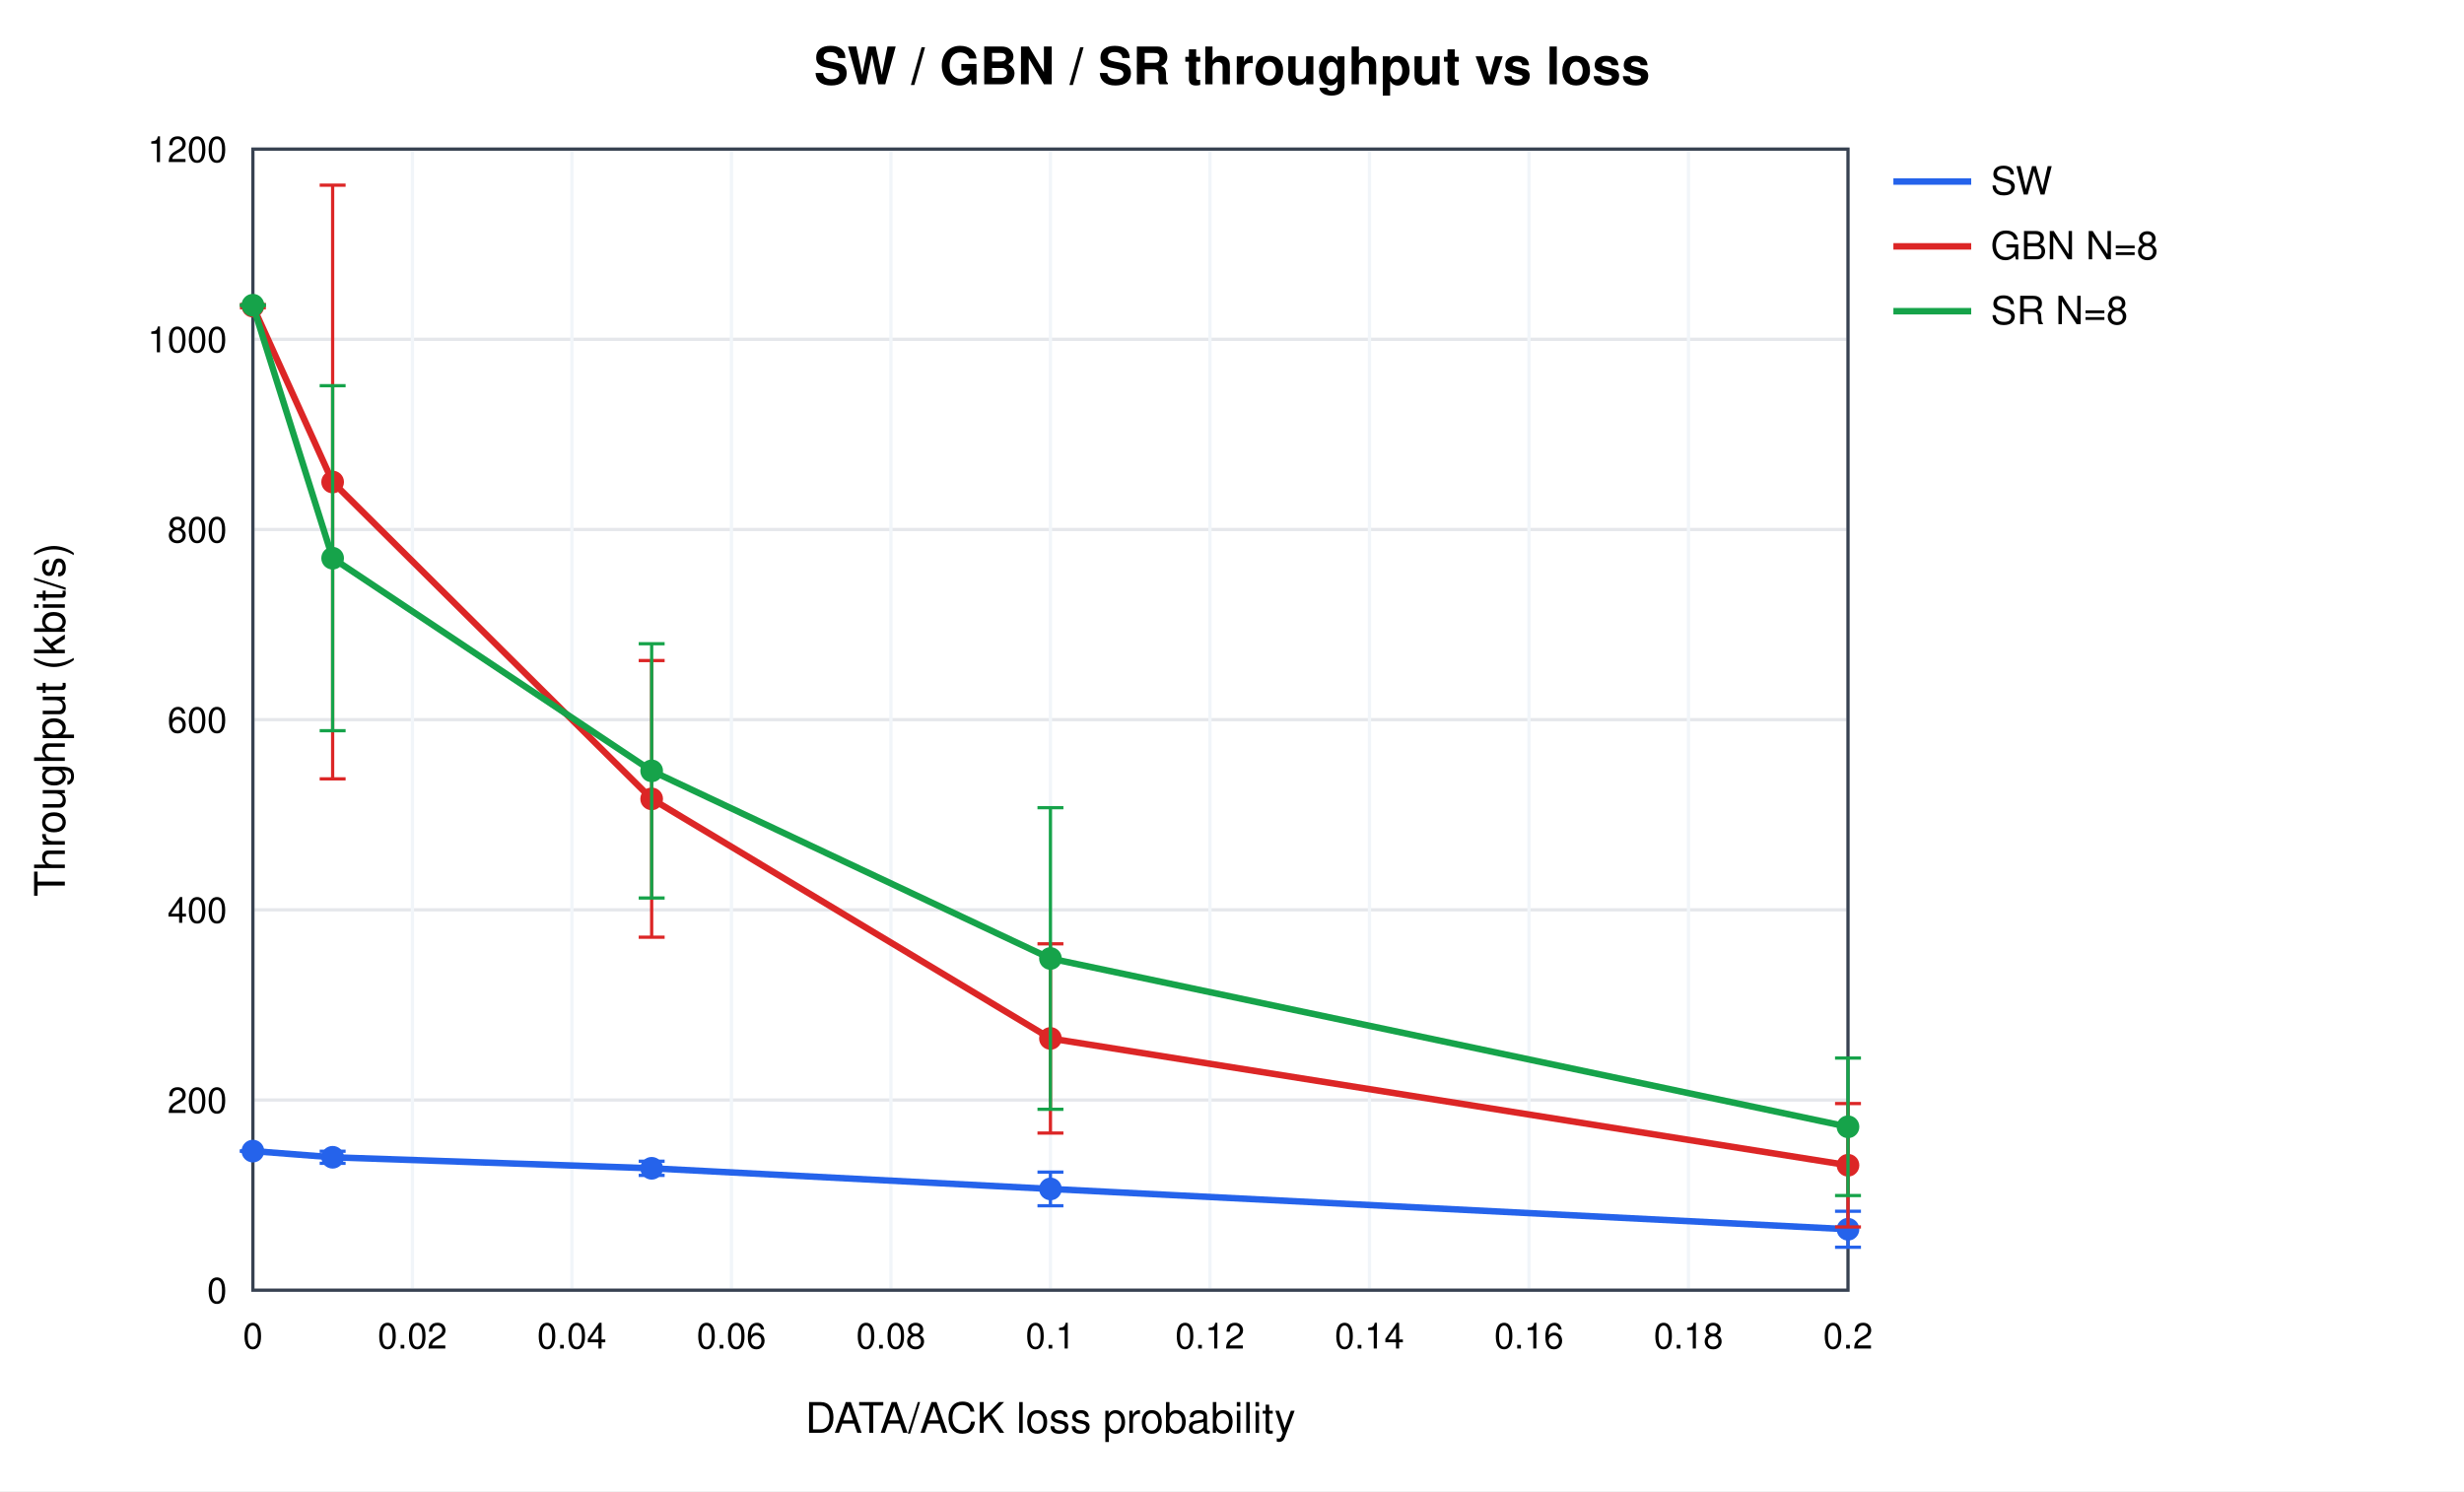
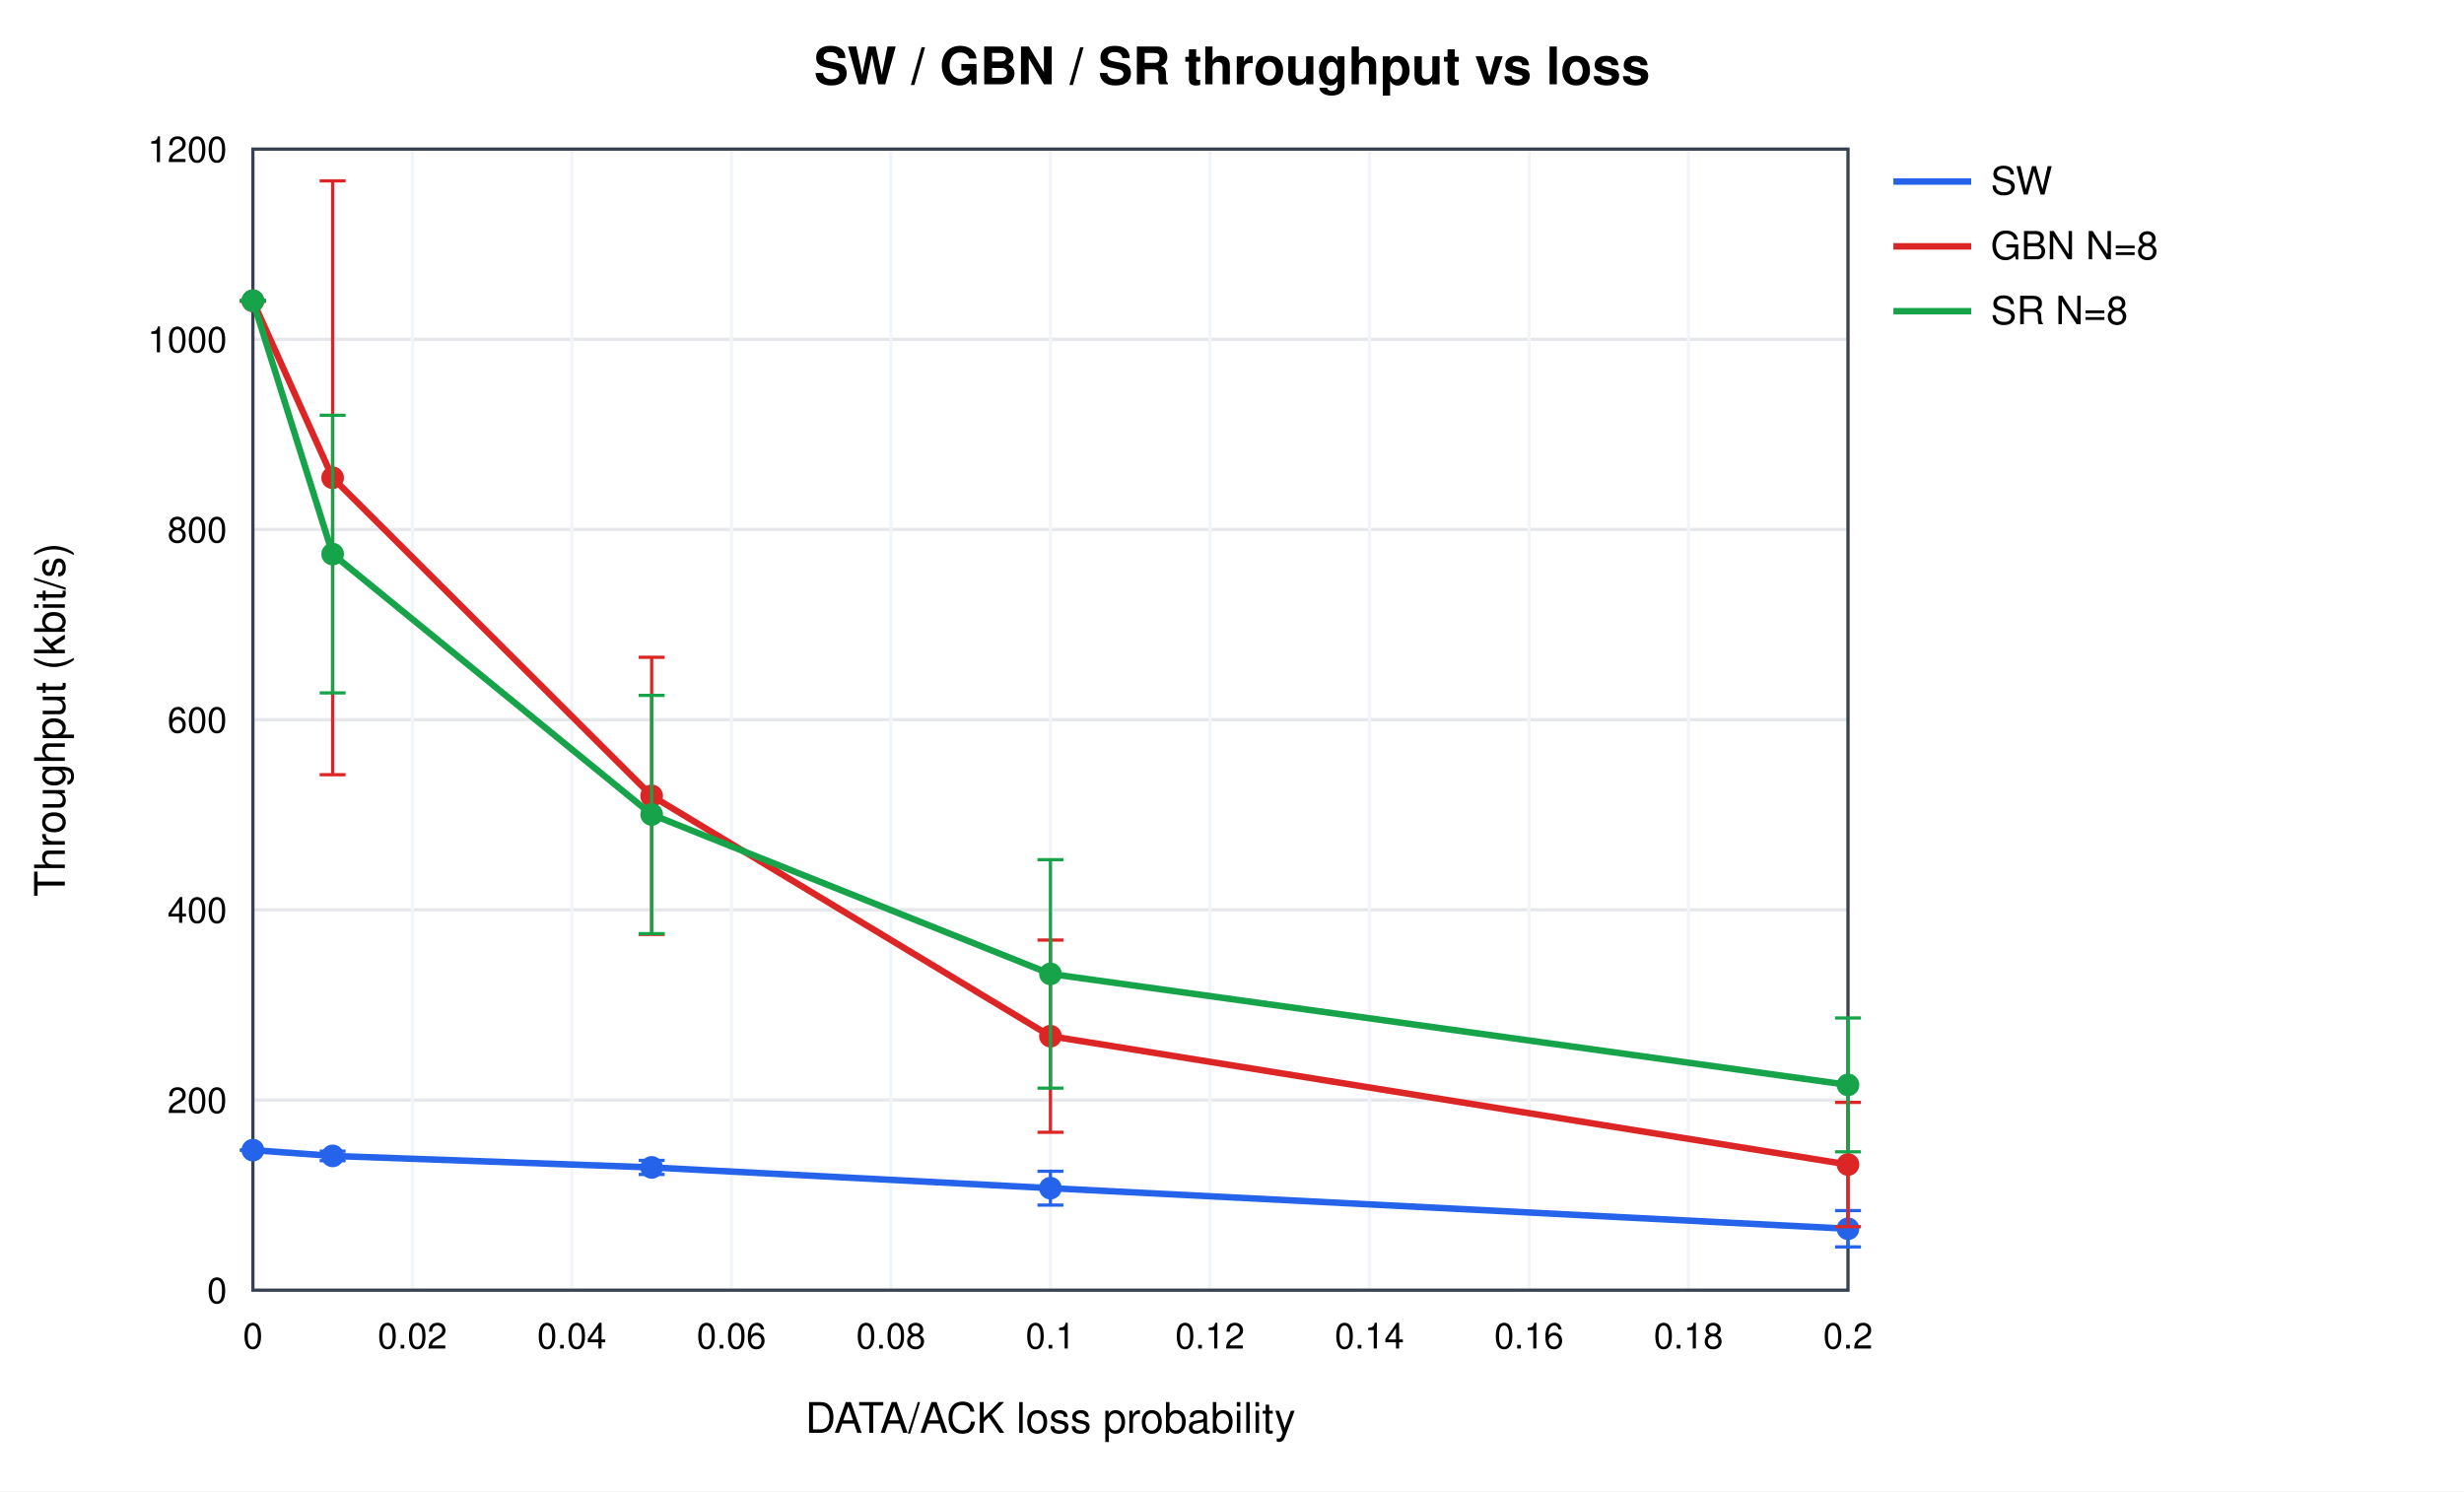
<svg xmlns="http://www.w3.org/2000/svg" width="760" height="460" viewBox="0 0 760 460" font-family="Helvetica, Arial, sans-serif">
  <rect width="100%" height="100%" fill="#ffffff" />
  <text x="380" y="26" text-anchor="middle" font-size="16" font-weight="bold">SW / GBN / SR throughput vs loss</text>
  <line x1="78" y1="398" x2="570" y2="398" stroke="#e5e7eb" />
  <text x="70" y="402" text-anchor="end" font-size="11">0</text>
  <line x1="78" y1="339.333" x2="570" y2="339.333" stroke="#e5e7eb" />
  <text x="70" y="343.333" text-anchor="end" font-size="11">200</text>
  <line x1="78" y1="280.667" x2="570" y2="280.667" stroke="#e5e7eb" />
  <text x="70" y="284.667" text-anchor="end" font-size="11">400</text>
  <line x1="78" y1="222" x2="570" y2="222" stroke="#e5e7eb" />
  <text x="70" y="226" text-anchor="end" font-size="11">600</text>
  <line x1="78" y1="163.333" x2="570" y2="163.333" stroke="#e5e7eb" />
  <text x="70" y="167.333" text-anchor="end" font-size="11">800</text>
  <line x1="78" y1="104.667" x2="570" y2="104.667" stroke="#e5e7eb" />
  <text x="70" y="108.667" text-anchor="end" font-size="11">1000</text>
  <line x1="78" y1="46" x2="570" y2="46" stroke="#e5e7eb" />
  <text x="70" y="50" text-anchor="end" font-size="11">1200</text>
  <line x1="78" y1="46" x2="78" y2="398" stroke="#f1f5f9" />
  <text x="78" y="416" text-anchor="middle" font-size="11">0</text>
  <line x1="127.2" y1="46" x2="127.2" y2="398" stroke="#f1f5f9" />
  <text x="127.2" y="416" text-anchor="middle" font-size="11">0.02</text>
  <line x1="176.4" y1="46" x2="176.4" y2="398" stroke="#f1f5f9" />
  <text x="176.4" y="416" text-anchor="middle" font-size="11">0.04</text>
  <line x1="225.6" y1="46" x2="225.6" y2="398" stroke="#f1f5f9" />
  <text x="225.6" y="416" text-anchor="middle" font-size="11">0.06</text>
  <line x1="274.8" y1="46" x2="274.8" y2="398" stroke="#f1f5f9" />
  <text x="274.8" y="416" text-anchor="middle" font-size="11">0.08</text>
  <line x1="324" y1="46" x2="324" y2="398" stroke="#f1f5f9" />
  <text x="324" y="416" text-anchor="middle" font-size="11">0.1</text>
  <line x1="373.2" y1="46" x2="373.2" y2="398" stroke="#f1f5f9" />
  <text x="373.2" y="416" text-anchor="middle" font-size="11">0.12</text>
  <line x1="422.4" y1="46" x2="422.4" y2="398" stroke="#f1f5f9" />
  <text x="422.4" y="416" text-anchor="middle" font-size="11">0.14</text>
  <line x1="471.6" y1="46" x2="471.6" y2="398" stroke="#f1f5f9" />
  <text x="471.6" y="416" text-anchor="middle" font-size="11">0.16</text>
  <line x1="520.8" y1="46" x2="520.8" y2="398" stroke="#f1f5f9" />
  <text x="520.8" y="416" text-anchor="middle" font-size="11">0.18</text>
  <line x1="570" y1="46" x2="570" y2="398" stroke="#f1f5f9" />
  <text x="570" y="416" text-anchor="middle" font-size="11">0.2</text>
  <rect x="78" y="46" width="492" height="352" fill="none" stroke="#374151" />
  <text x="324" y="442" text-anchor="middle" font-size="13">DATA/ACK loss probability</text>
  <text transform="translate(20,222) rotate(-90)" text-anchor="middle" font-size="13">Throughput (kbit/s)</text>
-   <path d="M78,355.09 L102.6,356.998 L201,360.399 L324,366.766 L570,379.201" fill="none" stroke="#2563eb" stroke-width="2" />
-   <line x1="78" y1="355.164" x2="78" y2="355.015" stroke="#2563eb" />
-   <line x1="74" y1="355.164" x2="82" y2="355.164" stroke="#2563eb" />
-   <line x1="74" y1="355.015" x2="82" y2="355.015" stroke="#2563eb" />
-   <circle cx="78" cy="355.09" r="3.5" fill="#2563eb" />
-   <line x1="102.6" y1="358.861" x2="102.6" y2="355.136" stroke="#2563eb" />
-   <line x1="98.6" y1="358.861" x2="106.6" y2="358.861" stroke="#2563eb" />
-   <line x1="98.6" y1="355.136" x2="106.6" y2="355.136" stroke="#2563eb" />
-   <circle cx="102.6" cy="356.998" r="3.5" fill="#2563eb" />
-   <line x1="201" y1="362.584" x2="201" y2="358.214" stroke="#2563eb" />
-   <line x1="197" y1="362.584" x2="205" y2="362.584" stroke="#2563eb" />
-   <line x1="197" y1="358.214" x2="205" y2="358.214" stroke="#2563eb" />
-   <circle cx="201" cy="360.399" r="3.5" fill="#2563eb" />
-   <line x1="324" y1="371.956" x2="324" y2="361.575" stroke="#2563eb" />
-   <line x1="320" y1="371.956" x2="328" y2="371.956" stroke="#2563eb" />
-   <line x1="320" y1="361.575" x2="328" y2="361.575" stroke="#2563eb" />
-   <circle cx="324" cy="366.766" r="3.5" fill="#2563eb" />
-   <line x1="570" y1="384.755" x2="570" y2="373.647" stroke="#2563eb" />
-   <line x1="566" y1="384.755" x2="574" y2="384.755" stroke="#2563eb" />
-   <line x1="566" y1="373.647" x2="574" y2="373.647" stroke="#2563eb" />
-   <circle cx="570" cy="379.201" r="3.5" fill="#2563eb" />
+   <path d="M78,354.799 L102.6,356.578 L201,360.129 L324,366.528 L570,379.049" fill="none" stroke="#2563eb" stroke-width="2" />
+   <line x1="78" y1="354.808" x2="78" y2="354.789" stroke="#2563eb" />
+   <line x1="74" y1="354.808" x2="82" y2="354.808" stroke="#2563eb" />
+   <line x1="74" y1="354.789" x2="82" y2="354.789" stroke="#2563eb" />
+   <circle cx="78" cy="354.799" r="3.5" fill="#2563eb" />
+   <line x1="102.6" y1="358.043" x2="102.6" y2="355.114" stroke="#2563eb" />
+   <line x1="98.6" y1="358.043" x2="106.6" y2="358.043" stroke="#2563eb" />
+   <line x1="98.6" y1="355.114" x2="106.6" y2="355.114" stroke="#2563eb" />
+   <circle cx="102.6" cy="356.578" r="3.5" fill="#2563eb" />
+   <line x1="201" y1="362.301" x2="201" y2="357.958" stroke="#2563eb" />
+   <line x1="197" y1="362.301" x2="205" y2="362.301" stroke="#2563eb" />
+   <line x1="197" y1="357.958" x2="205" y2="357.958" stroke="#2563eb" />
+   <circle cx="201" cy="360.129" r="3.5" fill="#2563eb" />
+   <line x1="324" y1="371.75" x2="324" y2="361.307" stroke="#2563eb" />
+   <line x1="320" y1="371.75" x2="328" y2="371.75" stroke="#2563eb" />
+   <line x1="320" y1="361.307" x2="328" y2="361.307" stroke="#2563eb" />
+   <circle cx="324" cy="366.528" r="3.5" fill="#2563eb" />
+   <line x1="570" y1="384.651" x2="570" y2="373.446" stroke="#2563eb" />
+   <line x1="566" y1="384.651" x2="574" y2="384.651" stroke="#2563eb" />
+   <line x1="566" y1="373.446" x2="574" y2="373.446" stroke="#2563eb" />
+   <circle cx="570" cy="379.049" r="3.5" fill="#2563eb" />
  <line x1="584" y1="56" x2="608" y2="56" stroke="#2563eb" stroke-width="2" />
  <text x="614" y="60" font-size="12">SW</text>
-   <path d="M78,94.438 L102.6,148.692 L201,246.44 L324,320.341 L570,359.46" fill="none" stroke="#dc2626" stroke-width="2" />
-   <line x1="78" y1="94.93" x2="78" y2="93.946" stroke="#dc2626" />
-   <line x1="74" y1="94.93" x2="82" y2="94.93" stroke="#dc2626" />
-   <line x1="74" y1="93.946" x2="82" y2="93.946" stroke="#dc2626" />
-   <circle cx="78" cy="94.438" r="3.5" fill="#dc2626" />
-   <line x1="102.6" y1="240.264" x2="102.6" y2="57.121" stroke="#dc2626" />
-   <line x1="98.6" y1="240.264" x2="106.6" y2="240.264" stroke="#dc2626" />
-   <line x1="98.6" y1="57.121" x2="106.6" y2="57.121" stroke="#dc2626" />
-   <circle cx="102.6" cy="148.692" r="3.5" fill="#dc2626" />
-   <line x1="201" y1="289.11" x2="201" y2="203.77" stroke="#dc2626" />
-   <line x1="197" y1="289.11" x2="205" y2="289.11" stroke="#dc2626" />
-   <line x1="197" y1="203.77" x2="205" y2="203.77" stroke="#dc2626" />
-   <circle cx="201" cy="246.44" r="3.5" fill="#dc2626" />
-   <line x1="324" y1="349.527" x2="324" y2="291.154" stroke="#dc2626" />
-   <line x1="320" y1="349.527" x2="328" y2="349.527" stroke="#dc2626" />
-   <line x1="320" y1="291.154" x2="328" y2="291.154" stroke="#dc2626" />
-   <circle cx="324" cy="320.341" r="3.5" fill="#dc2626" />
-   <line x1="570" y1="378.491" x2="570" y2="340.428" stroke="#dc2626" />
-   <line x1="566" y1="378.491" x2="574" y2="378.491" stroke="#dc2626" />
-   <line x1="566" y1="340.428" x2="574" y2="340.428" stroke="#dc2626" />
-   <circle cx="570" cy="359.46" r="3.5" fill="#dc2626" />
+   <path d="M78,92.813 L102.6,147.387 L201,245.502 L324,319.639 L570,359.239" fill="none" stroke="#dc2626" stroke-width="2" />
+   <line x1="78" y1="92.945" x2="78" y2="92.682" stroke="#dc2626" />
+   <line x1="74" y1="92.945" x2="82" y2="92.945" stroke="#dc2626" />
+   <line x1="74" y1="92.682" x2="82" y2="92.682" stroke="#dc2626" />
+   <circle cx="78" cy="92.813" r="3.5" fill="#dc2626" />
+   <line x1="102.6" y1="238.984" x2="102.6" y2="55.791" stroke="#dc2626" />
+   <line x1="98.6" y1="238.984" x2="106.6" y2="238.984" stroke="#dc2626" />
+   <line x1="98.6" y1="55.791" x2="106.6" y2="55.791" stroke="#dc2626" />
+   <circle cx="102.6" cy="147.387" r="3.5" fill="#dc2626" />
+   <line x1="201" y1="288.246" x2="201" y2="202.758" stroke="#dc2626" />
+   <line x1="197" y1="288.246" x2="205" y2="288.246" stroke="#dc2626" />
+   <line x1="197" y1="202.758" x2="205" y2="202.758" stroke="#dc2626" />
+   <circle cx="201" cy="245.502" r="3.5" fill="#dc2626" />
+   <line x1="324" y1="349.288" x2="324" y2="289.991" stroke="#dc2626" />
+   <line x1="320" y1="349.288" x2="328" y2="349.288" stroke="#dc2626" />
+   <line x1="320" y1="289.991" x2="328" y2="289.991" stroke="#dc2626" />
+   <circle cx="324" cy="319.639" r="3.5" fill="#dc2626" />
+   <line x1="570" y1="378.406" x2="570" y2="340.072" stroke="#dc2626" />
+   <line x1="566" y1="378.406" x2="574" y2="378.406" stroke="#dc2626" />
+   <line x1="566" y1="340.072" x2="574" y2="340.072" stroke="#dc2626" />
+   <circle cx="570" cy="359.239" r="3.5" fill="#dc2626" />
  <line x1="584" y1="76" x2="608" y2="76" stroke="#dc2626" stroke-width="2" />
  <text x="614" y="80" font-size="12">GBN N=8</text>
-   <path d="M78,94.151 L102.6,172.196 L201,237.8 L324,295.677 L570,347.597" fill="none" stroke="#16a34a" stroke-width="2" />
-   <line x1="78" y1="94.254" x2="78" y2="94.048" stroke="#16a34a" />
-   <line x1="74" y1="94.254" x2="82" y2="94.254" stroke="#16a34a" />
-   <line x1="74" y1="94.048" x2="82" y2="94.048" stroke="#16a34a" />
-   <circle cx="78" cy="94.151" r="3.5" fill="#16a34a" />
-   <line x1="102.6" y1="225.409" x2="102.6" y2="118.982" stroke="#16a34a" />
-   <line x1="98.6" y1="225.409" x2="106.6" y2="225.409" stroke="#16a34a" />
-   <line x1="98.6" y1="118.982" x2="106.6" y2="118.982" stroke="#16a34a" />
-   <circle cx="102.6" cy="172.196" r="3.5" fill="#16a34a" />
-   <line x1="201" y1="277.02" x2="201" y2="198.579" stroke="#16a34a" />
-   <line x1="197" y1="277.02" x2="205" y2="277.02" stroke="#16a34a" />
-   <line x1="197" y1="198.579" x2="205" y2="198.579" stroke="#16a34a" />
-   <circle cx="201" cy="237.8" r="3.5" fill="#16a34a" />
-   <line x1="324" y1="342.197" x2="324" y2="249.156" stroke="#16a34a" />
-   <line x1="320" y1="342.197" x2="328" y2="342.197" stroke="#16a34a" />
-   <line x1="320" y1="249.156" x2="328" y2="249.156" stroke="#16a34a" />
-   <circle cx="324" cy="295.677" r="3.5" fill="#16a34a" />
-   <line x1="570" y1="368.803" x2="570" y2="326.39" stroke="#16a34a" />
-   <line x1="566" y1="368.803" x2="574" y2="368.803" stroke="#16a34a" />
-   <line x1="566" y1="326.39" x2="574" y2="326.39" stroke="#16a34a" />
-   <circle cx="570" cy="347.597" r="3.5" fill="#16a34a" />
+   <path d="M78,92.76 L102.6,170.931 L201,251.262 L324,300.436 L570,334.673" fill="none" stroke="#16a34a" stroke-width="2" />
+   <line x1="78" y1="92.879" x2="78" y2="92.642" stroke="#16a34a" />
+   <line x1="74" y1="92.879" x2="82" y2="92.879" stroke="#16a34a" />
+   <line x1="74" y1="92.642" x2="82" y2="92.642" stroke="#16a34a" />
+   <circle cx="78" cy="92.76" r="3.5" fill="#16a34a" />
+   <line x1="102.6" y1="213.754" x2="102.6" y2="128.108" stroke="#16a34a" />
+   <line x1="98.6" y1="213.754" x2="106.6" y2="213.754" stroke="#16a34a" />
+   <line x1="98.6" y1="128.108" x2="106.6" y2="128.108" stroke="#16a34a" />
+   <circle cx="102.6" cy="170.931" r="3.5" fill="#16a34a" />
+   <line x1="201" y1="288.013" x2="201" y2="214.511" stroke="#16a34a" />
+   <line x1="197" y1="288.013" x2="205" y2="288.013" stroke="#16a34a" />
+   <line x1="197" y1="214.511" x2="205" y2="214.511" stroke="#16a34a" />
+   <circle cx="201" cy="251.262" r="3.5" fill="#16a34a" />
+   <line x1="324" y1="335.671" x2="324" y2="265.202" stroke="#16a34a" />
+   <line x1="320" y1="335.671" x2="328" y2="335.671" stroke="#16a34a" />
+   <line x1="320" y1="265.202" x2="328" y2="265.202" stroke="#16a34a" />
+   <circle cx="324" cy="300.436" r="3.5" fill="#16a34a" />
+   <line x1="570" y1="355.316" x2="570" y2="314.03" stroke="#16a34a" />
+   <line x1="566" y1="355.316" x2="574" y2="355.316" stroke="#16a34a" />
+   <line x1="566" y1="314.03" x2="574" y2="314.03" stroke="#16a34a" />
+   <circle cx="570" cy="334.673" r="3.5" fill="#16a34a" />
  <line x1="584" y1="96" x2="608" y2="96" stroke="#16a34a" stroke-width="2" />
  <text x="614" y="100" font-size="12">SR N=8</text>
</svg>
